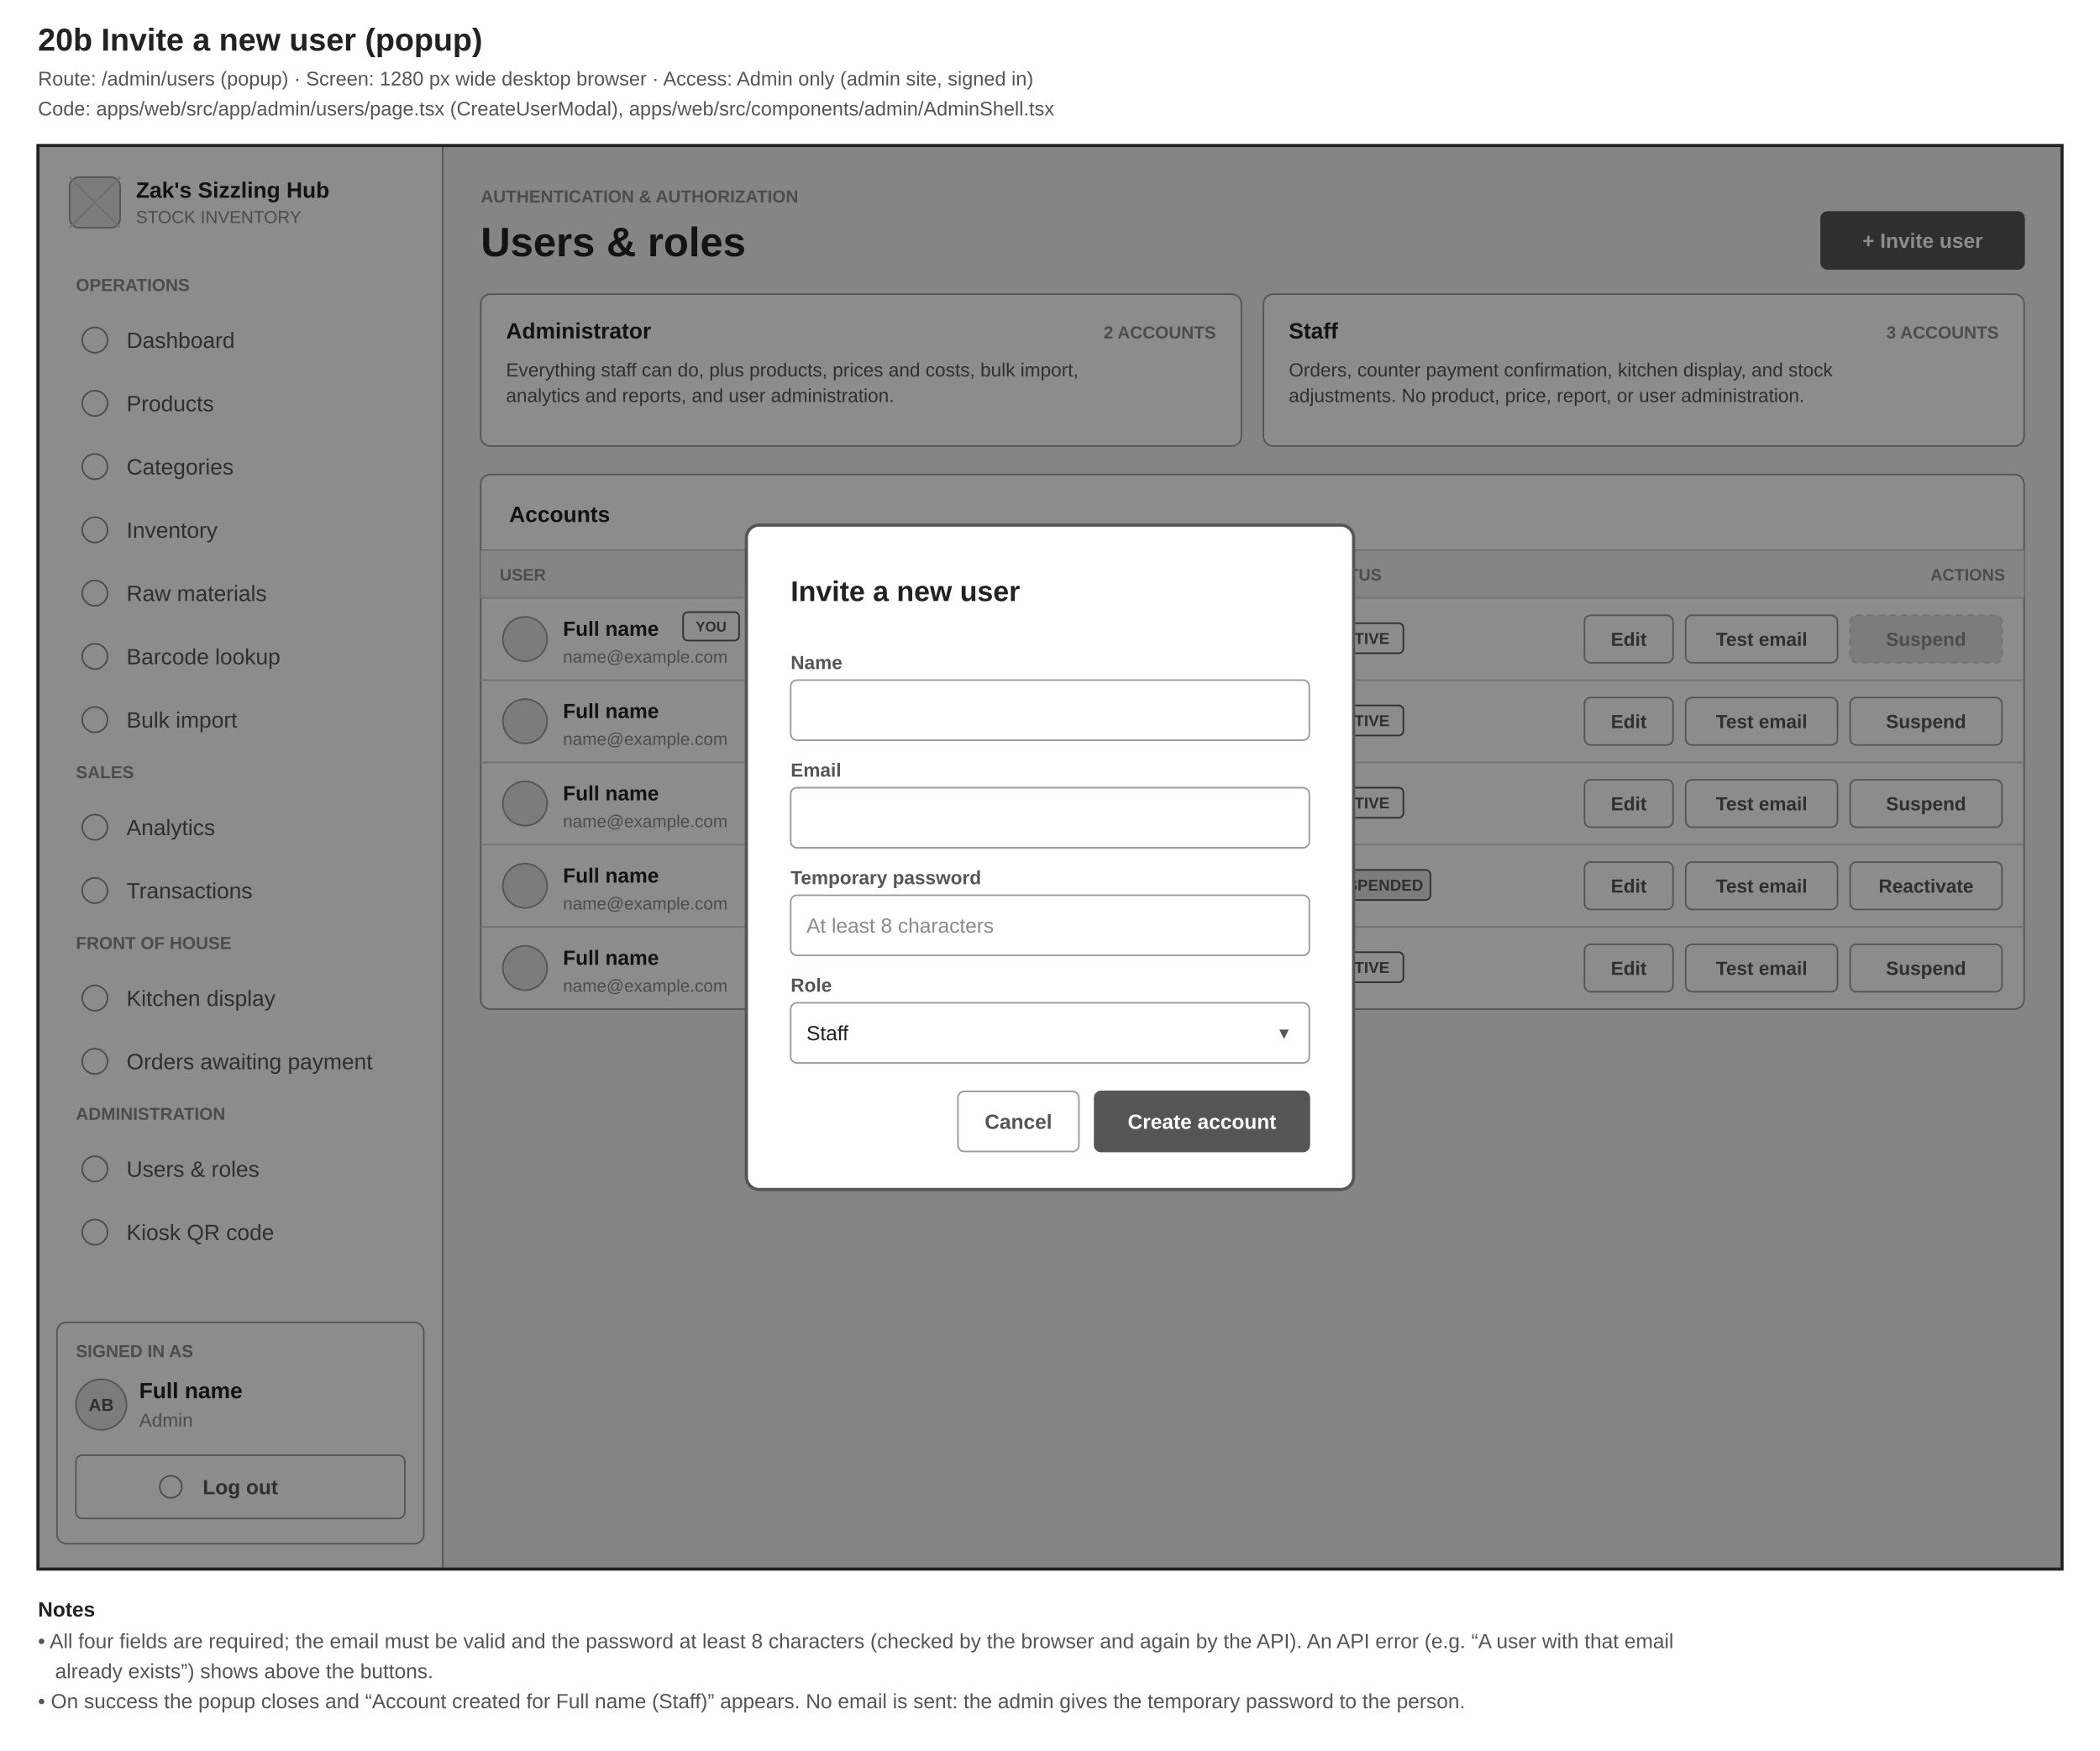
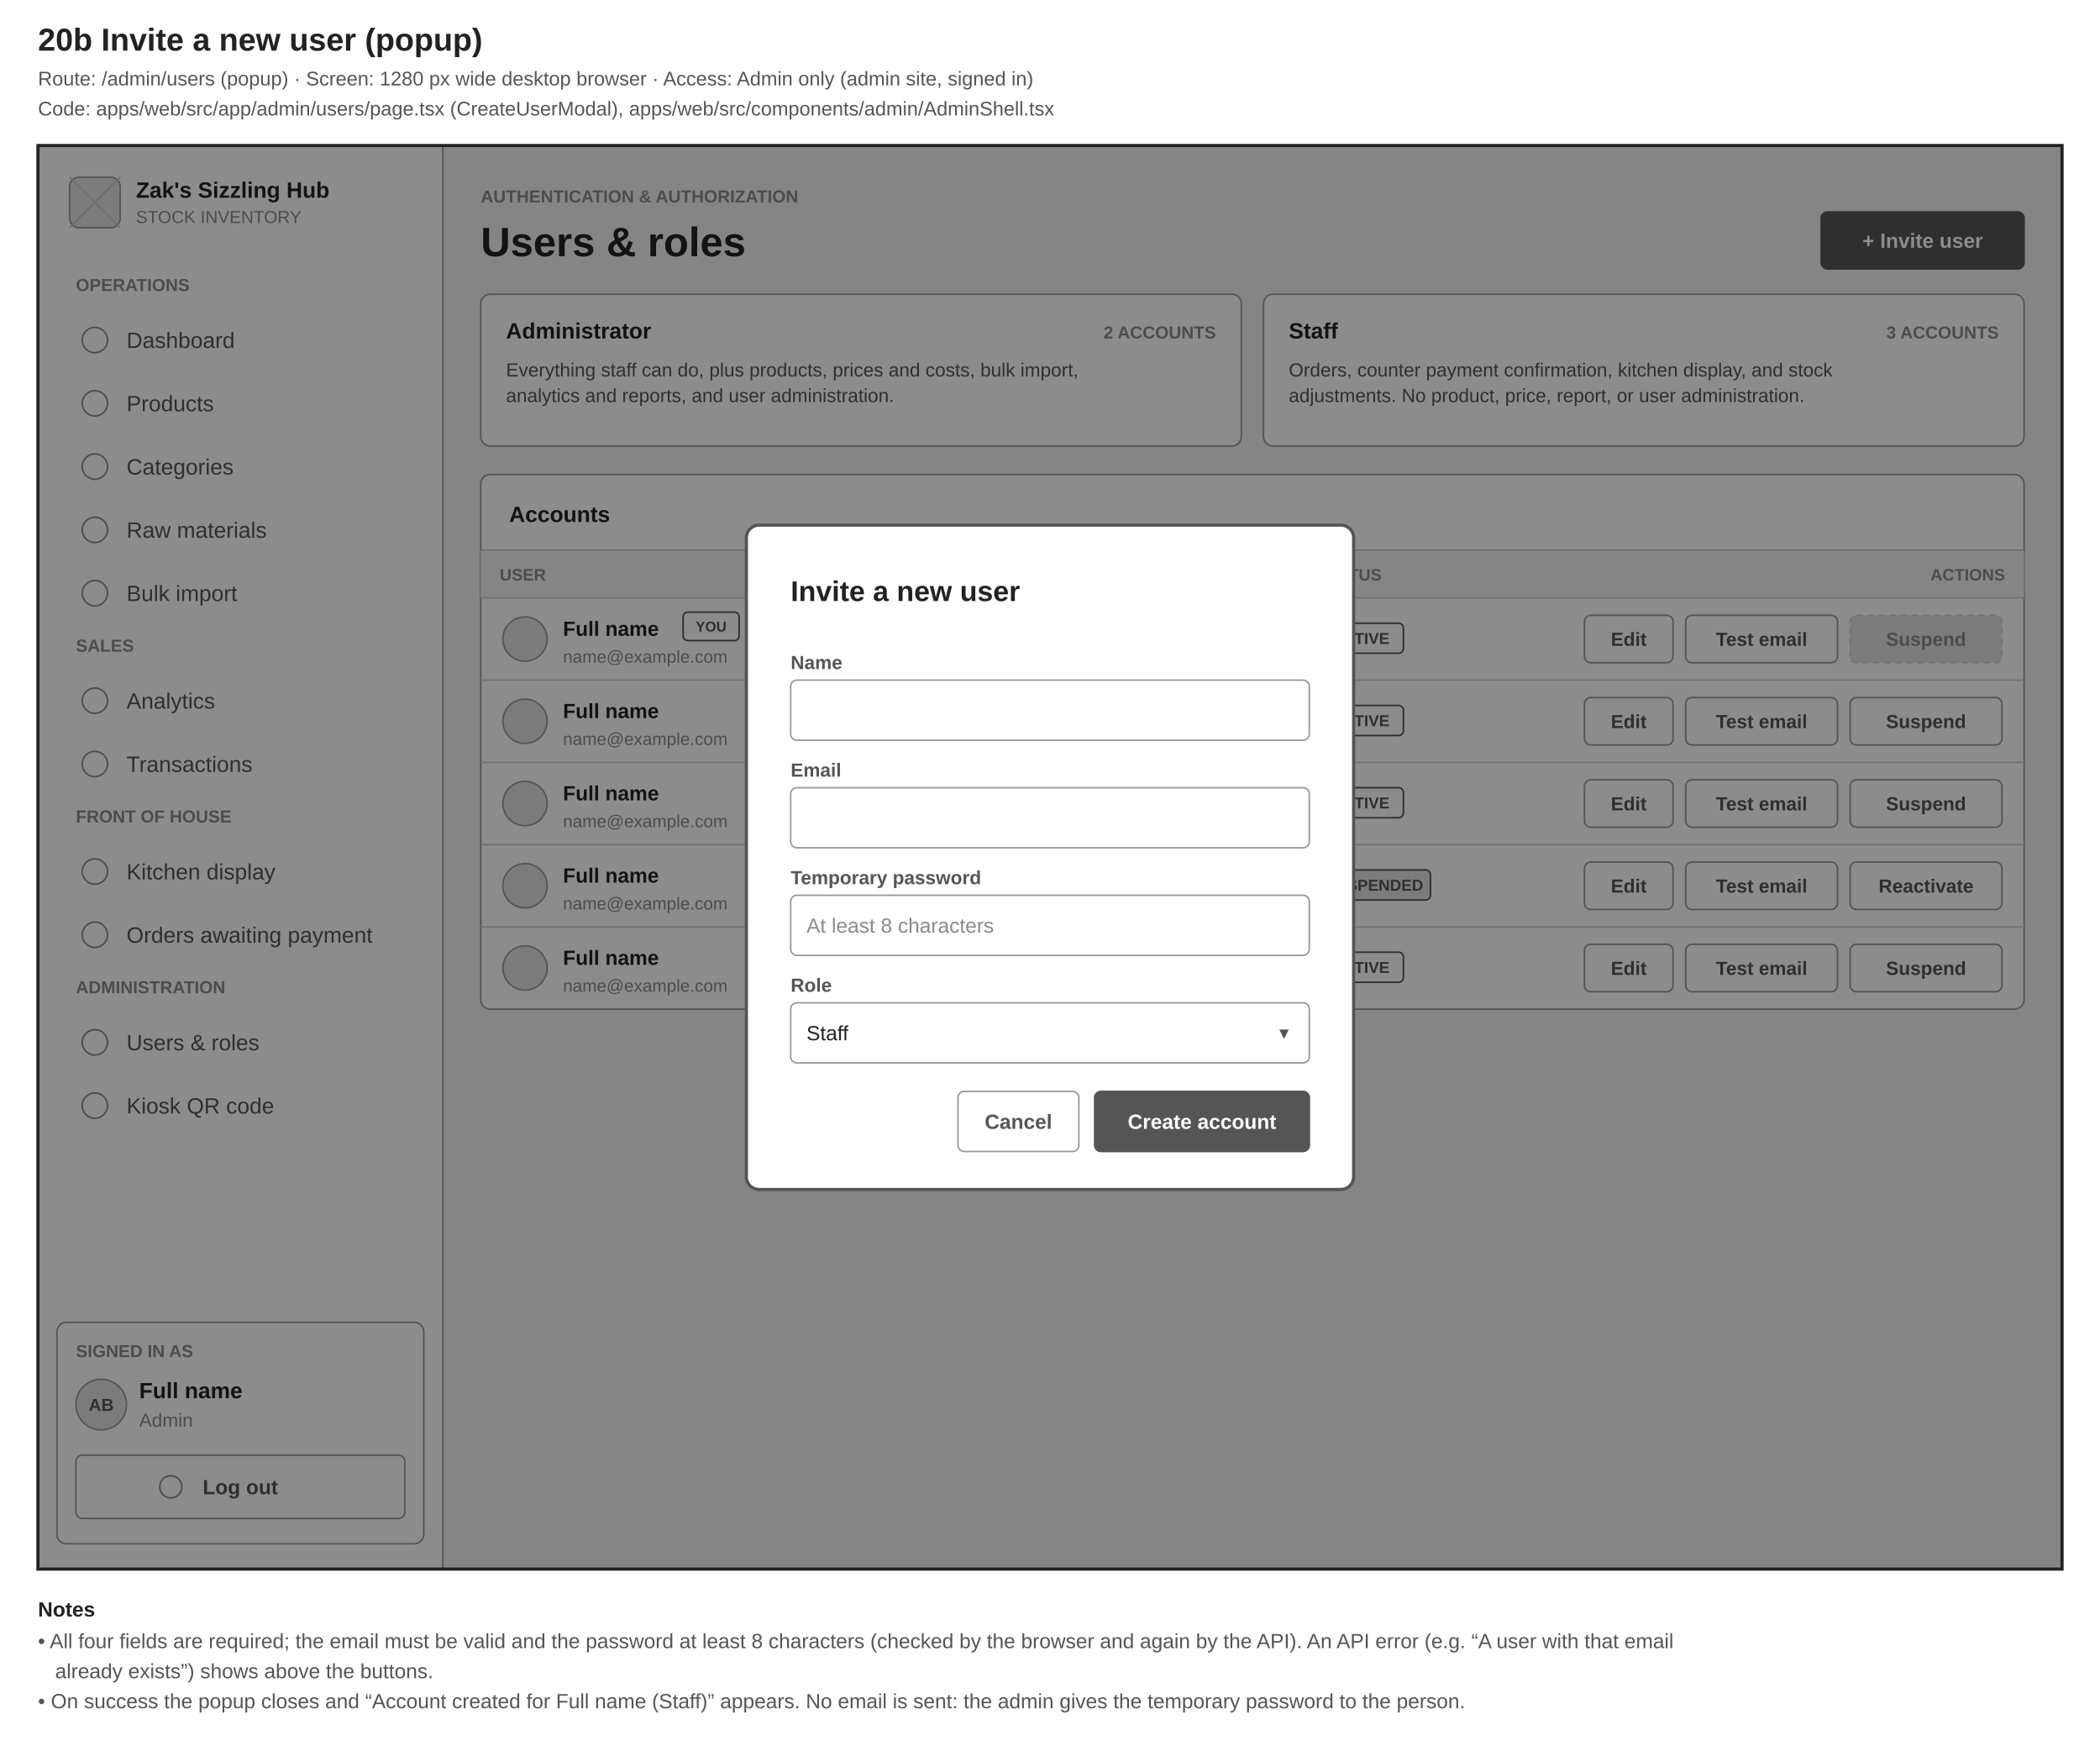
<svg xmlns="http://www.w3.org/2000/svg" width="1328" height="1107" viewBox="0 0 1328 1107">
  <rect x="0" y="0" width="1328" height="1107" fill="#ffffff" />
  <text x="24" y="32" font-family="Arial, Helvetica, sans-serif" font-size="20" font-weight="700" fill="#222222">20b  Invite a new user (popup)</text>
  <text x="24" y="54" font-family="Arial, Helvetica, sans-serif" font-size="12.5" fill="#555555">Route: /admin/users  (popup)   ·   Screen: 1280 px wide desktop browser   ·   Access: Admin only (admin site, signed in)</text>
  <text x="24" y="73" font-family="Arial, Helvetica, sans-serif" font-size="12.5" fill="#555555">Code: apps/web/src/app/admin/users/page.tsx (CreateUserModal), apps/web/src/components/admin/AdminShell.tsx</text>
  <text x="24" y="1022" font-family="Arial, Helvetica, sans-serif" font-size="13" font-weight="700" fill="#222222">Notes</text>
  <text x="24" y="1042" font-family="Arial, Helvetica, sans-serif" font-size="13" fill="#555555" xml:space="preserve">• All four fields are required; the email must be valid and the password at least 8 characters (checked by the browser and again by the API). An API error (e.g. “A user with that email</text>
  <text x="24" y="1061" font-family="Arial, Helvetica, sans-serif" font-size="13" fill="#555555" xml:space="preserve">   already exists”) shows above the buttons.</text>
  <text x="24" y="1080" font-family="Arial, Helvetica, sans-serif" font-size="13" fill="#555555" xml:space="preserve">• On success the popup closes and “Account created for Full name (Staff)” appears. No email is sent: the admin gives the temporary password to the person.</text>
  <g transform="translate(24,92)">
    <clipPath id="frame">
      <rect x="0" y="0" width="1280" height="900" />
    </clipPath>
    <g clip-path="url(#frame)">
      <rect x="0" y="0" width="1280" height="900" fill="#ffffff" />
      <rect x="0" y="0" width="1280" height="900" rx="0" fill="#f3f3f3" stroke="none" />
      <rect x="0" y="0" width="256" height="900" rx="0" fill="#ffffff" stroke="none" />
      <line x1="256" y1="0" x2="256" y2="900" stroke="#9a9a9a" stroke-width="1" />
      <rect x="20" y="20" width="32" height="32" rx="6" fill="#e2e2e2" stroke="#9a9a9a" stroke-width="1" />
      <line x1="20" y1="20" x2="52" y2="52" stroke="#c9c9c9" stroke-width="1" />
      <line x1="52" y1="20" x2="20" y2="52" stroke="#c9c9c9" stroke-width="1" />
      <text x="62" y="33" font-family="Arial, Helvetica, sans-serif" font-size="14" font-weight="700" text-anchor="start" fill="#222222">Zak's Sizzling Hub</text>
      <text x="62" y="49" font-family="Arial, Helvetica, sans-serif" font-size="11" font-weight="400" text-anchor="start" fill="#8a8a8a">STOCK INVENTORY</text>
      <text x="24" y="92" font-family="Arial, Helvetica, sans-serif" font-size="11" font-weight="700" text-anchor="start" fill="#8a8a8a">OPERATIONS</text>
      <circle cx="36" cy="123" r="8" fill="#ffffff" stroke="#8a8a8a" stroke-width="1" />
      <text x="56" y="128" font-family="Arial, Helvetica, sans-serif" font-size="14" font-weight="400" text-anchor="start" fill="#555555">Dashboard</text>
      <circle cx="36" cy="163" r="8" fill="#ffffff" stroke="#8a8a8a" stroke-width="1" />
      <text x="56" y="168" font-family="Arial, Helvetica, sans-serif" font-size="14" font-weight="400" text-anchor="start" fill="#555555">Products</text>
      <circle cx="36" cy="203" r="8" fill="#ffffff" stroke="#8a8a8a" stroke-width="1" />
      <text x="56" y="208" font-family="Arial, Helvetica, sans-serif" font-size="14" font-weight="400" text-anchor="start" fill="#555555">Categories</text>
      <circle cx="36" cy="243" r="8" fill="#ffffff" stroke="#8a8a8a" stroke-width="1" />
-       <text x="56" y="248" font-family="Arial, Helvetica, sans-serif" font-size="14" font-weight="400" text-anchor="start" fill="#555555">Inventory</text>
+       <text x="56" y="248" font-family="Arial, Helvetica, sans-serif" font-size="14" font-weight="400" text-anchor="start" fill="#555555">Raw materials</text>
      <circle cx="36" cy="283" r="8" fill="#ffffff" stroke="#8a8a8a" stroke-width="1" />
-       <text x="56" y="288" font-family="Arial, Helvetica, sans-serif" font-size="14" font-weight="400" text-anchor="start" fill="#555555">Raw materials</text>
-       <circle cx="36" cy="323" r="8" fill="#ffffff" stroke="#8a8a8a" stroke-width="1" />
-       <text x="56" y="328" font-family="Arial, Helvetica, sans-serif" font-size="14" font-weight="400" text-anchor="start" fill="#555555">Barcode lookup</text>
-       <circle cx="36" cy="363" r="8" fill="#ffffff" stroke="#8a8a8a" stroke-width="1" />
-       <text x="56" y="368" font-family="Arial, Helvetica, sans-serif" font-size="14" font-weight="400" text-anchor="start" fill="#555555">Bulk import</text>
-       <text x="24" y="400" font-family="Arial, Helvetica, sans-serif" font-size="11" font-weight="700" text-anchor="start" fill="#8a8a8a">SALES</text>
-       <circle cx="36" cy="431" r="8" fill="#ffffff" stroke="#8a8a8a" stroke-width="1" />
-       <text x="56" y="436" font-family="Arial, Helvetica, sans-serif" font-size="14" font-weight="400" text-anchor="start" fill="#555555">Analytics</text>
-       <circle cx="36" cy="471" r="8" fill="#ffffff" stroke="#8a8a8a" stroke-width="1" />
-       <text x="56" y="476" font-family="Arial, Helvetica, sans-serif" font-size="14" font-weight="400" text-anchor="start" fill="#555555">Transactions</text>
-       <text x="24" y="508" font-family="Arial, Helvetica, sans-serif" font-size="11" font-weight="700" text-anchor="start" fill="#8a8a8a">FRONT OF HOUSE</text>
-       <circle cx="36" cy="539" r="8" fill="#ffffff" stroke="#8a8a8a" stroke-width="1" />
-       <text x="56" y="544" font-family="Arial, Helvetica, sans-serif" font-size="14" font-weight="400" text-anchor="start" fill="#555555">Kitchen display</text>
-       <circle cx="36" cy="579" r="8" fill="#ffffff" stroke="#8a8a8a" stroke-width="1" />
-       <text x="56" y="584" font-family="Arial, Helvetica, sans-serif" font-size="14" font-weight="400" text-anchor="start" fill="#555555">Orders awaiting payment</text>
-       <text x="24" y="616" font-family="Arial, Helvetica, sans-serif" font-size="11" font-weight="700" text-anchor="start" fill="#8a8a8a">ADMINISTRATION</text>
-       <circle cx="36" cy="647" r="8" fill="#ffffff" stroke="#8a8a8a" stroke-width="1" />
-       <text x="56" y="652" font-family="Arial, Helvetica, sans-serif" font-size="14" font-weight="400" text-anchor="start" fill="#555555">Users &amp; roles</text>
-       <circle cx="36" cy="687" r="8" fill="#ffffff" stroke="#8a8a8a" stroke-width="1" />
-       <text x="56" y="692" font-family="Arial, Helvetica, sans-serif" font-size="14" font-weight="400" text-anchor="start" fill="#555555">Kiosk QR code</text>
+       <text x="56" y="288" font-family="Arial, Helvetica, sans-serif" font-size="14" font-weight="400" text-anchor="start" fill="#555555">Bulk import</text>
+       <text x="24" y="320" font-family="Arial, Helvetica, sans-serif" font-size="11" font-weight="700" text-anchor="start" fill="#8a8a8a">SALES</text>
+       <circle cx="36" cy="351" r="8" fill="#ffffff" stroke="#8a8a8a" stroke-width="1" />
+       <text x="56" y="356" font-family="Arial, Helvetica, sans-serif" font-size="14" font-weight="400" text-anchor="start" fill="#555555">Analytics</text>
+       <circle cx="36" cy="391" r="8" fill="#ffffff" stroke="#8a8a8a" stroke-width="1" />
+       <text x="56" y="396" font-family="Arial, Helvetica, sans-serif" font-size="14" font-weight="400" text-anchor="start" fill="#555555">Transactions</text>
+       <text x="24" y="428" font-family="Arial, Helvetica, sans-serif" font-size="11" font-weight="700" text-anchor="start" fill="#8a8a8a">FRONT OF HOUSE</text>
+       <circle cx="36" cy="459" r="8" fill="#ffffff" stroke="#8a8a8a" stroke-width="1" />
+       <text x="56" y="464" font-family="Arial, Helvetica, sans-serif" font-size="14" font-weight="400" text-anchor="start" fill="#555555">Kitchen display</text>
+       <circle cx="36" cy="499" r="8" fill="#ffffff" stroke="#8a8a8a" stroke-width="1" />
+       <text x="56" y="504" font-family="Arial, Helvetica, sans-serif" font-size="14" font-weight="400" text-anchor="start" fill="#555555">Orders awaiting payment</text>
+       <text x="24" y="536" font-family="Arial, Helvetica, sans-serif" font-size="11" font-weight="700" text-anchor="start" fill="#8a8a8a">ADMINISTRATION</text>
+       <circle cx="36" cy="567" r="8" fill="#ffffff" stroke="#8a8a8a" stroke-width="1" />
+       <text x="56" y="572" font-family="Arial, Helvetica, sans-serif" font-size="14" font-weight="400" text-anchor="start" fill="#555555">Users &amp; roles</text>
+       <circle cx="36" cy="607" r="8" fill="#ffffff" stroke="#8a8a8a" stroke-width="1" />
+       <text x="56" y="612" font-family="Arial, Helvetica, sans-serif" font-size="14" font-weight="400" text-anchor="start" fill="#555555">Kiosk QR code</text>
      <rect x="12" y="744" width="232" height="140" rx="6" fill="#ffffff" stroke="#9a9a9a" stroke-width="1" />
      <text x="24" y="766" font-family="Arial, Helvetica, sans-serif" font-size="11" font-weight="700" text-anchor="start" fill="#8a8a8a">SIGNED IN AS</text>
      <circle cx="40" cy="796" r="16" fill="#e2e2e2" stroke="#9a9a9a" stroke-width="1" />
      <text x="40" y="800" font-family="Arial, Helvetica, sans-serif" font-size="11" font-weight="700" text-anchor="middle" fill="#555555">AB</text>
      <text x="64" y="792" font-family="Arial, Helvetica, sans-serif" font-size="14" font-weight="700" text-anchor="start" fill="#222222">Full name</text>
      <text x="64" y="810" font-family="Arial, Helvetica, sans-serif" font-size="12" font-weight="400" text-anchor="start" fill="#8a8a8a">Admin</text>
      <rect x="24" y="828" width="208" height="40" rx="4" fill="#ffffff" stroke="#9a9a9a" stroke-width="1" />
      <text x="128.0" y="852.68" font-family="Arial, Helvetica, sans-serif" font-size="13" font-weight="700" text-anchor="middle" fill="#555555">Log out</text>
      <circle cx="84" cy="848" r="7" fill="#ffffff" stroke="#8a8a8a" stroke-width="1" />
      <text x="280" y="36" font-family="Arial, Helvetica, sans-serif" font-size="11" font-weight="700" text-anchor="start" fill="#8a8a8a">AUTHENTICATION &amp; AUTHORIZATION</text>
      <text x="280" y="70" font-family="Arial, Helvetica, sans-serif" font-size="26" font-weight="700" text-anchor="start" fill="#222222">Users &amp; roles</text>
      <rect x="1127.67" y="42" width="128.33" height="36" rx="4" fill="#555555" stroke="#555555" stroke-width="1" />
      <text x="1191.835" y="64.68" font-family="Arial, Helvetica, sans-serif" font-size="13" font-weight="700" text-anchor="middle" fill="#ffffff">+ Invite user</text>
      <rect x="280.0" y="94" width="481.0" height="96" rx="6" fill="#ffffff" stroke="#9a9a9a" stroke-width="1" />
      <text x="296.0" y="122" font-family="Arial, Helvetica, sans-serif" font-size="14" font-weight="700" text-anchor="start" fill="#222222">Administrator</text>
      <text x="745.0" y="122" font-family="Arial, Helvetica, sans-serif" font-size="11" font-weight="700" text-anchor="end" fill="#8a8a8a">2 ACCOUNTS</text>
      <text x="296.0" y="146" font-family="Arial, Helvetica, sans-serif" font-size="12" font-weight="400" text-anchor="start" fill="#555555">Everything staff can do, plus products, prices and costs, bulk import,</text>
      <text x="296.0" y="162.2" font-family="Arial, Helvetica, sans-serif" font-size="12" font-weight="400" text-anchor="start" fill="#555555">analytics and reports, and user administration.</text>
      <rect x="775.0" y="94" width="481.0" height="96" rx="6" fill="#ffffff" stroke="#9a9a9a" stroke-width="1" />
      <text x="791.0" y="122" font-family="Arial, Helvetica, sans-serif" font-size="14" font-weight="700" text-anchor="start" fill="#222222">Staff</text>
      <text x="1240.0" y="122" font-family="Arial, Helvetica, sans-serif" font-size="11" font-weight="700" text-anchor="end" fill="#8a8a8a">3 ACCOUNTS</text>
      <text x="791.0" y="146" font-family="Arial, Helvetica, sans-serif" font-size="12" font-weight="400" text-anchor="start" fill="#555555">Orders, counter payment confirmation, kitchen display, and stock</text>
      <text x="791.0" y="162.2" font-family="Arial, Helvetica, sans-serif" font-size="12" font-weight="400" text-anchor="start" fill="#555555">adjustments. No product, price, report, or user administration.</text>
      <rect x="280" y="208" width="976" height="338" rx="6" fill="#ffffff" stroke="#9a9a9a" stroke-width="1" />
      <text x="298" y="238" font-family="Arial, Helvetica, sans-serif" font-size="14" font-weight="700" text-anchor="start" fill="#222222">Accounts</text>
      <line x1="280" y1="256" x2="1256" y2="256" stroke="#9a9a9a" stroke-width="1" />
      <rect x="280" y="256" width="976" height="30" rx="0" fill="#f3f3f3" stroke="none" stroke-width="1" />
      <text x="292" y="275.0" font-family="Arial, Helvetica, sans-serif" font-size="10.5" font-weight="700" text-anchor="start" fill="#8a8a8a">USER</text>
      <text x="643.36" y="275.0" font-family="Arial, Helvetica, sans-serif" font-size="10.5" font-weight="700" text-anchor="start" fill="#8a8a8a">ROLE</text>
      <text x="809.28" y="275.0" font-family="Arial, Helvetica, sans-serif" font-size="10.5" font-weight="700" text-anchor="start" fill="#8a8a8a">STATUS</text>
      <text x="1244.0" y="275.0" font-family="Arial, Helvetica, sans-serif" font-size="10.5" font-weight="700" text-anchor="end" fill="#8a8a8a">ACTIONS</text>
      <line x1="280" y1="286" x2="1256" y2="286" stroke="#cfcfcf" stroke-width="1" />
      <circle cx="308" cy="312.0" r="14" fill="#e2e2e2" stroke="#9a9a9a" stroke-width="1" />
      <text x="332" y="310.0" font-family="Arial, Helvetica, sans-serif" font-size="13" font-weight="700" text-anchor="start" fill="#222222">Full name</text>
      <rect x="408" y="295.0" width="35.39" height="18" rx="3" fill="#ffffff" stroke="#555555" stroke-width="1" />
      <text x="425.695" y="307.24" font-family="Arial, Helvetica, sans-serif" font-size="9" font-weight="700" text-anchor="middle" fill="#555555">YOU</text>
      <text x="332" y="327.0" font-family="Arial, Helvetica, sans-serif" font-size="11" font-weight="400" text-anchor="start" fill="#8a8a8a">name@example.com</text>
      <rect x="643.36" y="297.0" width="110" height="30" rx="4" fill="#e2e2e2" stroke="#cfcfcf" stroke-width="1" stroke-dasharray="4 3" />
      <text x="653.36" y="317.0" font-family="Arial, Helvetica, sans-serif" font-size="12" font-weight="400" text-anchor="start" fill="#8a8a8a">Admin</text>
      <rect x="809.28" y="302.0" width="54.2" height="19" rx="3" fill="#ffffff" stroke="#555555" stroke-width="1" />
      <text x="836.38" y="315.1" font-family="Arial, Helvetica, sans-serif" font-size="10" font-weight="700" text-anchor="middle" fill="#555555">ACTIVE</text>
      <rect x="1146.0" y="297.0" width="96" height="30" rx="4" fill="#e2e2e2" stroke="#cfcfcf" stroke-width="1" stroke-dasharray="4 3" />
      <text x="1194.0" y="316.32" font-family="Arial, Helvetica, sans-serif" font-size="12" font-weight="700" text-anchor="middle" fill="#8a8a8a">Suspend</text>
      <rect x="1042.0" y="297.0" width="96" height="30" rx="4" fill="#ffffff" stroke="#9a9a9a" stroke-width="1" />
      <text x="1090.0" y="316.32" font-family="Arial, Helvetica, sans-serif" font-size="12" font-weight="700" text-anchor="middle" fill="#555555">Test email</text>
      <rect x="978.0" y="297.0" width="56" height="30" rx="4" fill="#ffffff" stroke="#9a9a9a" stroke-width="1" />
      <text x="1006.0" y="316.32" font-family="Arial, Helvetica, sans-serif" font-size="12" font-weight="700" text-anchor="middle" fill="#555555">Edit</text>
      <line x1="280" y1="338" x2="1256" y2="338" stroke="#cfcfcf" stroke-width="1" />
      <circle cx="308" cy="364.0" r="14" fill="#e2e2e2" stroke="#9a9a9a" stroke-width="1" />
      <text x="332" y="362.0" font-family="Arial, Helvetica, sans-serif" font-size="13" font-weight="700" text-anchor="start" fill="#222222">Full name</text>
      <text x="332" y="379.0" font-family="Arial, Helvetica, sans-serif" font-size="11" font-weight="400" text-anchor="start" fill="#8a8a8a">name@example.com</text>
      <rect x="643.36" y="349.0" width="110" height="30" rx="4" fill="#ffffff" stroke="#9a9a9a" stroke-width="1" />
      <text x="653.36" y="368.32" font-family="Arial, Helvetica, sans-serif" font-size="12" font-weight="400" text-anchor="start" fill="#222222">Admin</text>
      <text x="737.36" y="368.0" font-family="Arial, Helvetica, sans-serif" font-size="12" font-weight="400" text-anchor="middle" fill="#555555">▾</text>
      <rect x="809.28" y="354.0" width="54.2" height="19" rx="3" fill="#ffffff" stroke="#555555" stroke-width="1" />
      <text x="836.38" y="367.1" font-family="Arial, Helvetica, sans-serif" font-size="10" font-weight="700" text-anchor="middle" fill="#555555">ACTIVE</text>
      <rect x="1146.0" y="349.0" width="96" height="30" rx="4" fill="#ffffff" stroke="#9a9a9a" stroke-width="1" />
      <text x="1194.0" y="368.32" font-family="Arial, Helvetica, sans-serif" font-size="12" font-weight="700" text-anchor="middle" fill="#555555">Suspend</text>
      <rect x="1042.0" y="349.0" width="96" height="30" rx="4" fill="#ffffff" stroke="#9a9a9a" stroke-width="1" />
      <text x="1090.0" y="368.32" font-family="Arial, Helvetica, sans-serif" font-size="12" font-weight="700" text-anchor="middle" fill="#555555">Test email</text>
      <rect x="978.0" y="349.0" width="56" height="30" rx="4" fill="#ffffff" stroke="#9a9a9a" stroke-width="1" />
      <text x="1006.0" y="368.32" font-family="Arial, Helvetica, sans-serif" font-size="12" font-weight="700" text-anchor="middle" fill="#555555">Edit</text>
      <line x1="280" y1="390" x2="1256" y2="390" stroke="#cfcfcf" stroke-width="1" />
      <circle cx="308" cy="416.0" r="14" fill="#e2e2e2" stroke="#9a9a9a" stroke-width="1" />
      <text x="332" y="414.0" font-family="Arial, Helvetica, sans-serif" font-size="13" font-weight="700" text-anchor="start" fill="#222222">Full name</text>
      <text x="332" y="431.0" font-family="Arial, Helvetica, sans-serif" font-size="11" font-weight="400" text-anchor="start" fill="#8a8a8a">name@example.com</text>
      <rect x="643.36" y="401.0" width="110" height="30" rx="4" fill="#ffffff" stroke="#9a9a9a" stroke-width="1" />
      <text x="653.36" y="420.32" font-family="Arial, Helvetica, sans-serif" font-size="12" font-weight="400" text-anchor="start" fill="#222222">Staff</text>
      <text x="737.36" y="420.0" font-family="Arial, Helvetica, sans-serif" font-size="12" font-weight="400" text-anchor="middle" fill="#555555">▾</text>
      <rect x="809.28" y="406.0" width="54.2" height="19" rx="3" fill="#ffffff" stroke="#555555" stroke-width="1" />
      <text x="836.38" y="419.1" font-family="Arial, Helvetica, sans-serif" font-size="10" font-weight="700" text-anchor="middle" fill="#555555">ACTIVE</text>
      <rect x="1146.0" y="401.0" width="96" height="30" rx="4" fill="#ffffff" stroke="#9a9a9a" stroke-width="1" />
      <text x="1194.0" y="420.32" font-family="Arial, Helvetica, sans-serif" font-size="12" font-weight="700" text-anchor="middle" fill="#555555">Suspend</text>
      <rect x="1042.0" y="401.0" width="96" height="30" rx="4" fill="#ffffff" stroke="#9a9a9a" stroke-width="1" />
      <text x="1090.0" y="420.32" font-family="Arial, Helvetica, sans-serif" font-size="12" font-weight="700" text-anchor="middle" fill="#555555">Test email</text>
      <rect x="978.0" y="401.0" width="56" height="30" rx="4" fill="#ffffff" stroke="#9a9a9a" stroke-width="1" />
      <text x="1006.0" y="420.32" font-family="Arial, Helvetica, sans-serif" font-size="12" font-weight="700" text-anchor="middle" fill="#555555">Edit</text>
      <line x1="280" y1="442" x2="1256" y2="442" stroke="#cfcfcf" stroke-width="1" />
      <circle cx="308" cy="468.0" r="14" fill="#e2e2e2" stroke="#9a9a9a" stroke-width="1" />
      <text x="332" y="466.0" font-family="Arial, Helvetica, sans-serif" font-size="13" font-weight="700" text-anchor="start" fill="#222222">Full name</text>
      <text x="332" y="483.0" font-family="Arial, Helvetica, sans-serif" font-size="11" font-weight="400" text-anchor="start" fill="#8a8a8a">name@example.com</text>
      <rect x="643.36" y="453.0" width="110" height="30" rx="4" fill="#ffffff" stroke="#9a9a9a" stroke-width="1" />
      <text x="653.36" y="472.32" font-family="Arial, Helvetica, sans-serif" font-size="12" font-weight="400" text-anchor="start" fill="#222222">Staff</text>
      <text x="737.36" y="472.0" font-family="Arial, Helvetica, sans-serif" font-size="12" font-weight="400" text-anchor="middle" fill="#555555">▾</text>
      <rect x="809.28" y="458.0" width="71.3" height="19" rx="3" fill="#e2e2e2" stroke="#555555" stroke-width="1" />
      <text x="844.93" y="471.1" font-family="Arial, Helvetica, sans-serif" font-size="10" font-weight="700" text-anchor="middle" fill="#555555">SUSPENDED</text>
      <rect x="1146.0" y="453.0" width="96" height="30" rx="4" fill="#ffffff" stroke="#9a9a9a" stroke-width="1" />
      <text x="1194.0" y="472.32" font-family="Arial, Helvetica, sans-serif" font-size="12" font-weight="700" text-anchor="middle" fill="#555555">Reactivate</text>
      <rect x="1042.0" y="453.0" width="96" height="30" rx="4" fill="#ffffff" stroke="#9a9a9a" stroke-width="1" />
      <text x="1090.0" y="472.32" font-family="Arial, Helvetica, sans-serif" font-size="12" font-weight="700" text-anchor="middle" fill="#555555">Test email</text>
      <rect x="978.0" y="453.0" width="56" height="30" rx="4" fill="#ffffff" stroke="#9a9a9a" stroke-width="1" />
      <text x="1006.0" y="472.32" font-family="Arial, Helvetica, sans-serif" font-size="12" font-weight="700" text-anchor="middle" fill="#555555">Edit</text>
      <line x1="280" y1="494" x2="1256" y2="494" stroke="#cfcfcf" stroke-width="1" />
      <circle cx="308" cy="520.0" r="14" fill="#e2e2e2" stroke="#9a9a9a" stroke-width="1" />
      <text x="332" y="518.0" font-family="Arial, Helvetica, sans-serif" font-size="13" font-weight="700" text-anchor="start" fill="#222222">Full name</text>
      <text x="332" y="535.0" font-family="Arial, Helvetica, sans-serif" font-size="11" font-weight="400" text-anchor="start" fill="#8a8a8a">name@example.com</text>
      <rect x="643.36" y="505.0" width="110" height="30" rx="4" fill="#ffffff" stroke="#9a9a9a" stroke-width="1" />
      <text x="653.36" y="524.32" font-family="Arial, Helvetica, sans-serif" font-size="12" font-weight="400" text-anchor="start" fill="#222222">Staff</text>
      <text x="737.36" y="524.0" font-family="Arial, Helvetica, sans-serif" font-size="12" font-weight="400" text-anchor="middle" fill="#555555">▾</text>
      <rect x="809.28" y="510.0" width="54.2" height="19" rx="3" fill="#ffffff" stroke="#555555" stroke-width="1" />
      <text x="836.38" y="523.1" font-family="Arial, Helvetica, sans-serif" font-size="10" font-weight="700" text-anchor="middle" fill="#555555">ACTIVE</text>
      <rect x="1146.0" y="505.0" width="96" height="30" rx="4" fill="#ffffff" stroke="#9a9a9a" stroke-width="1" />
      <text x="1194.0" y="524.32" font-family="Arial, Helvetica, sans-serif" font-size="12" font-weight="700" text-anchor="middle" fill="#555555">Suspend</text>
      <rect x="1042.0" y="505.0" width="96" height="30" rx="4" fill="#ffffff" stroke="#9a9a9a" stroke-width="1" />
      <text x="1090.0" y="524.32" font-family="Arial, Helvetica, sans-serif" font-size="12" font-weight="700" text-anchor="middle" fill="#555555">Test email</text>
      <rect x="978.0" y="505.0" width="56" height="30" rx="4" fill="#ffffff" stroke="#9a9a9a" stroke-width="1" />
      <text x="1006.0" y="524.32" font-family="Arial, Helvetica, sans-serif" font-size="12" font-weight="700" text-anchor="middle" fill="#555555">Edit</text>
      <rect x="0" y="0" width="1280" height="900" rx="0" fill="#000000" stroke="none" stroke-width="1" fill-opacity="0.45" />
      <rect x="448.0" y="240.0" width="384" height="420" rx="8" fill="#ffffff" stroke="#555555" stroke-width="2" />
      <text x="476.0" y="288.0" font-family="Arial, Helvetica, sans-serif" font-size="18" font-weight="700" text-anchor="start" fill="#222222">Invite a new user</text>
      <text x="476.0" y="331.0" font-family="Arial, Helvetica, sans-serif" font-size="12" font-weight="700" text-anchor="start" fill="#555555">Name</text>
      <rect x="476.0" y="338.0" width="328" height="38" rx="4" fill="#ffffff" stroke="#9a9a9a" stroke-width="1" />
      <text x="476.0" y="399.0" font-family="Arial, Helvetica, sans-serif" font-size="12" font-weight="700" text-anchor="start" fill="#555555">Email</text>
      <rect x="476.0" y="406.0" width="328" height="38" rx="4" fill="#ffffff" stroke="#9a9a9a" stroke-width="1" />
      <text x="476.0" y="467.0" font-family="Arial, Helvetica, sans-serif" font-size="12" font-weight="700" text-anchor="start" fill="#555555">Temporary password</text>
      <rect x="476.0" y="474.0" width="328" height="38" rx="4" fill="#ffffff" stroke="#9a9a9a" stroke-width="1" />
      <text x="486.0" y="497.68" font-family="Arial, Helvetica, sans-serif" font-size="13" font-weight="400" text-anchor="start" fill="#8a8a8a">At least 8 characters</text>
      <text x="476.0" y="535.0" font-family="Arial, Helvetica, sans-serif" font-size="12" font-weight="700" text-anchor="start" fill="#555555">Role</text>
      <rect x="476.0" y="542.0" width="328" height="38" rx="4" fill="#ffffff" stroke="#9a9a9a" stroke-width="1" />
      <text x="486.0" y="565.68" font-family="Arial, Helvetica, sans-serif" font-size="13" font-weight="400" text-anchor="start" fill="#222222">Staff</text>
      <text x="788.0" y="565.0" font-family="Arial, Helvetica, sans-serif" font-size="12" font-weight="400" text-anchor="middle" fill="#555555">▾</text>
      <rect x="668.26" y="598.0" width="135.74" height="38" rx="4" fill="#555555" stroke="#555555" stroke-width="1" />
      <text x="736.13" y="621.68" font-family="Arial, Helvetica, sans-serif" font-size="13" font-weight="700" text-anchor="middle" fill="#ffffff">Create account</text>
      <rect x="581.8" y="598.0" width="76.46" height="38" rx="4" fill="#ffffff" stroke="#9a9a9a" stroke-width="1" />
      <text x="620.03" y="621.68" font-family="Arial, Helvetica, sans-serif" font-size="13" font-weight="700" text-anchor="middle" fill="#555555">Cancel</text>
    </g>
    <rect x="0" y="0" width="1280" height="900" fill="none" stroke="#222222" stroke-width="2" />
  </g>
</svg>
